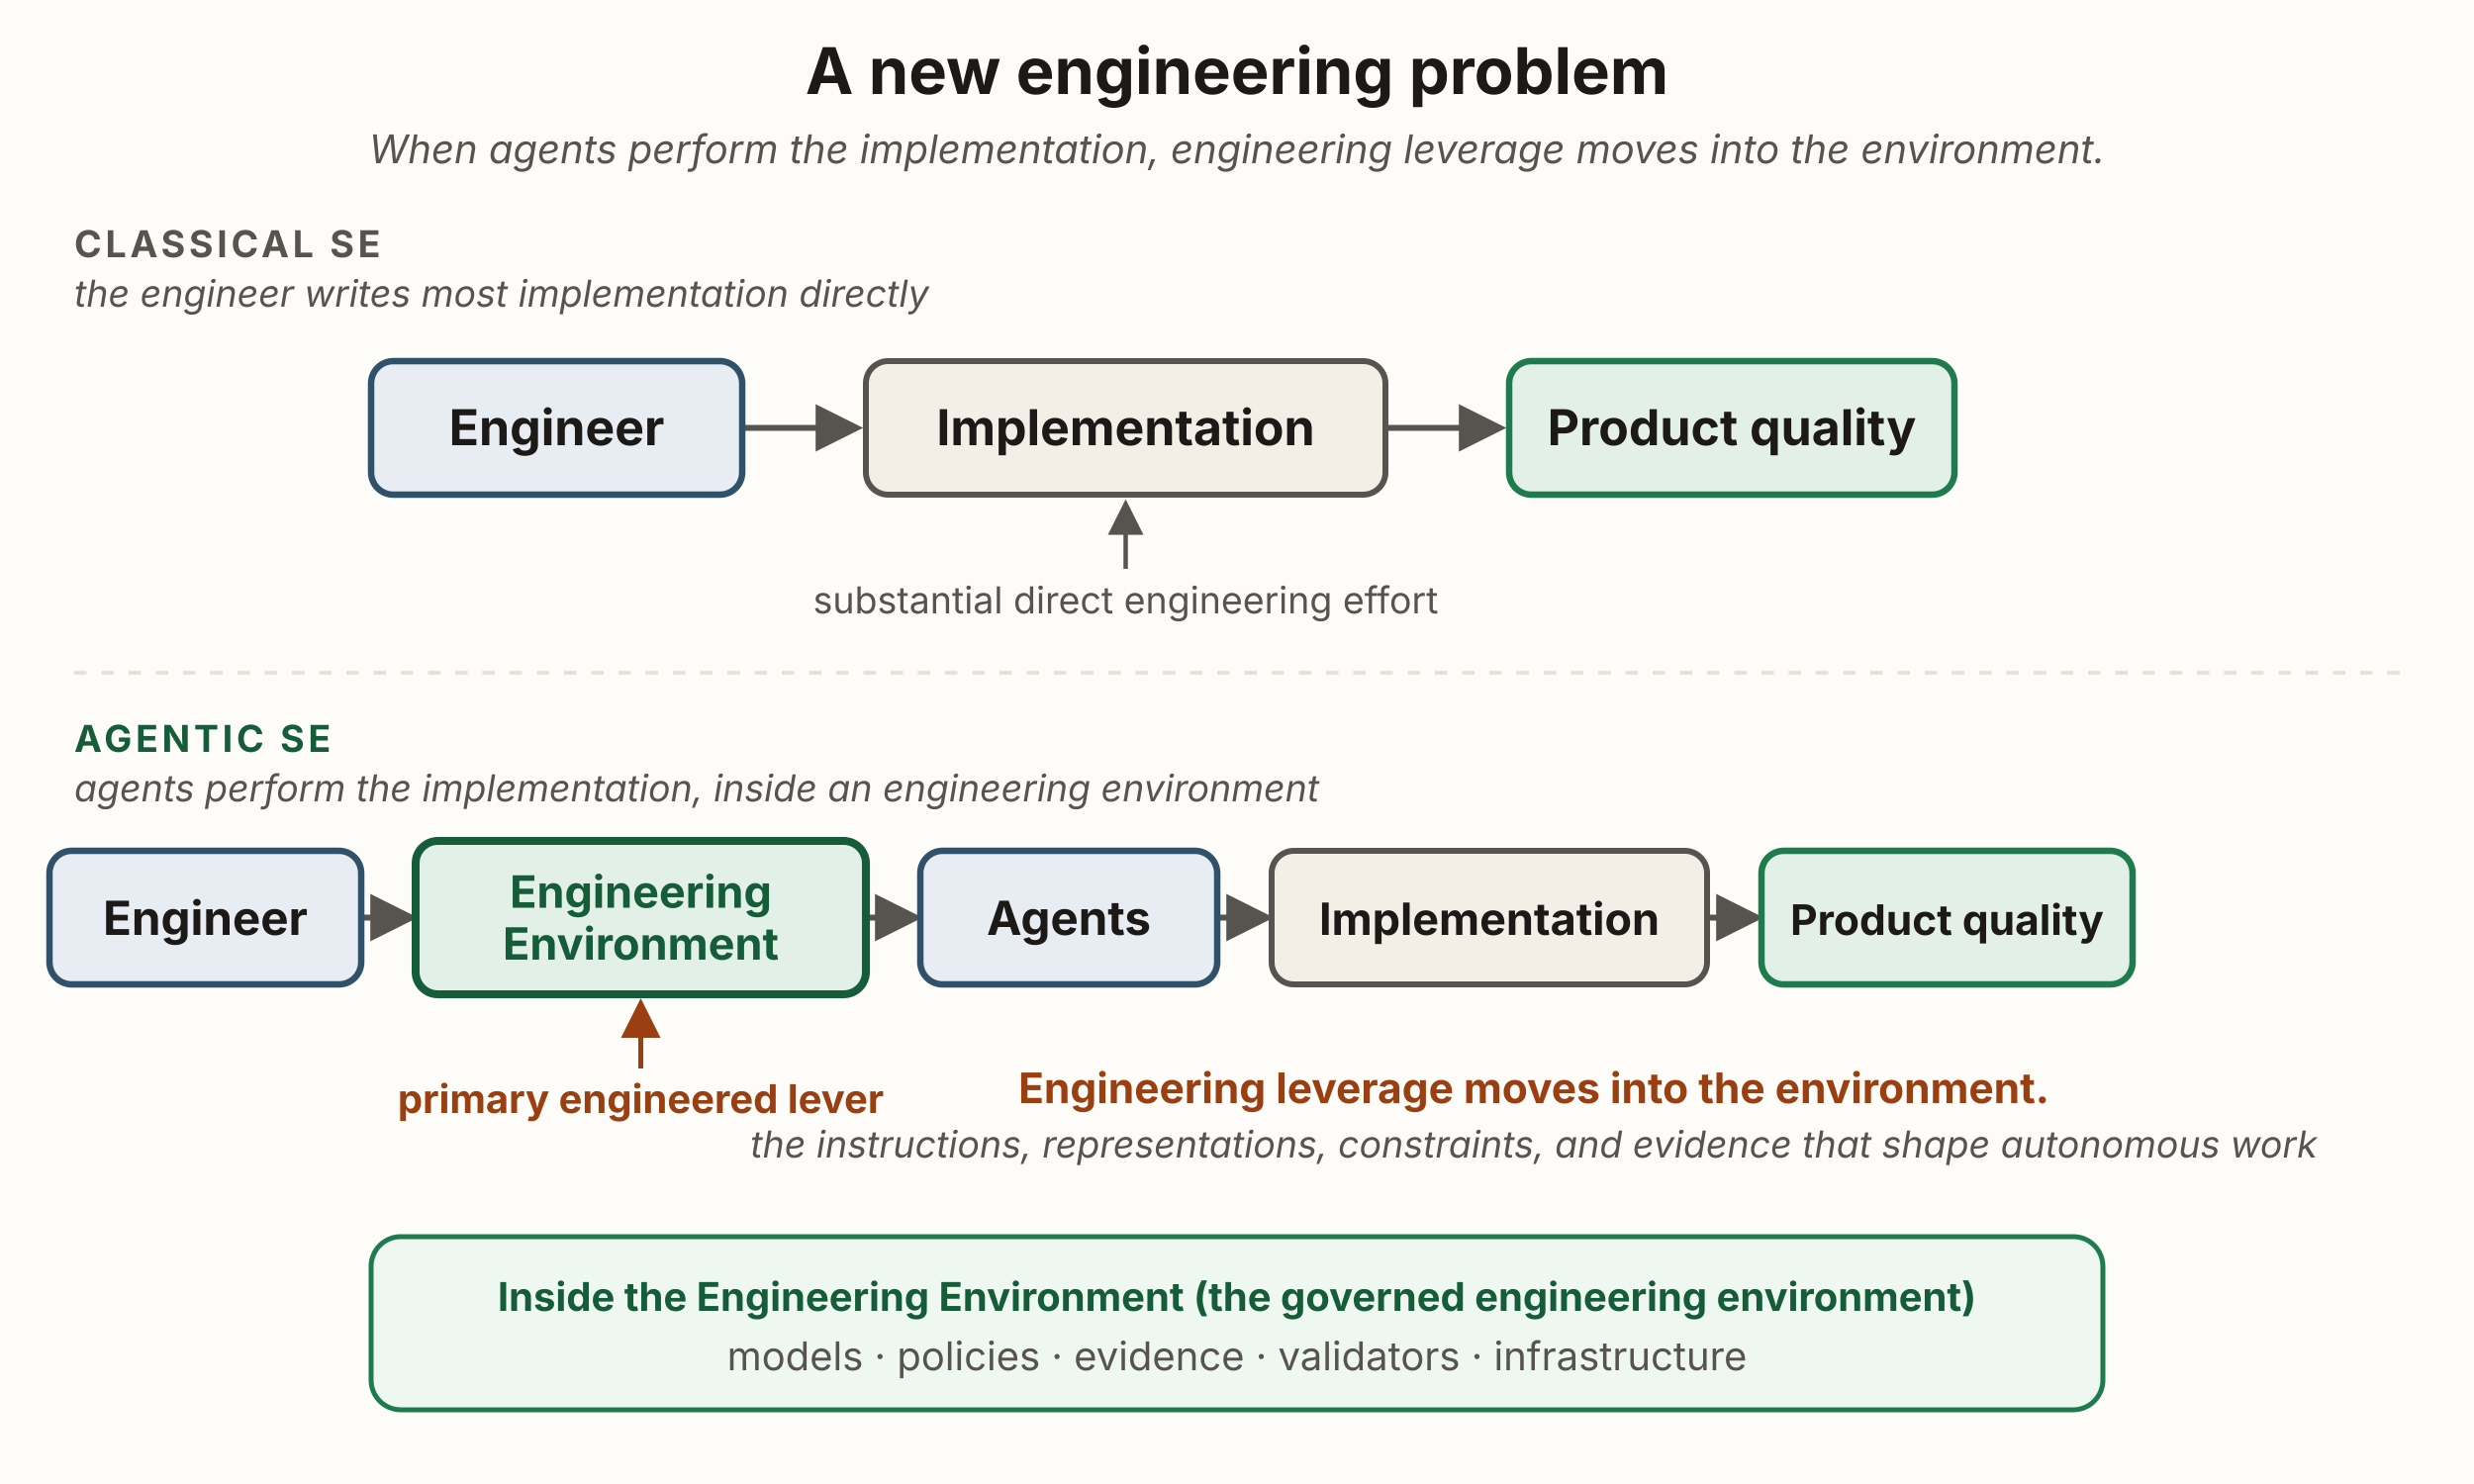
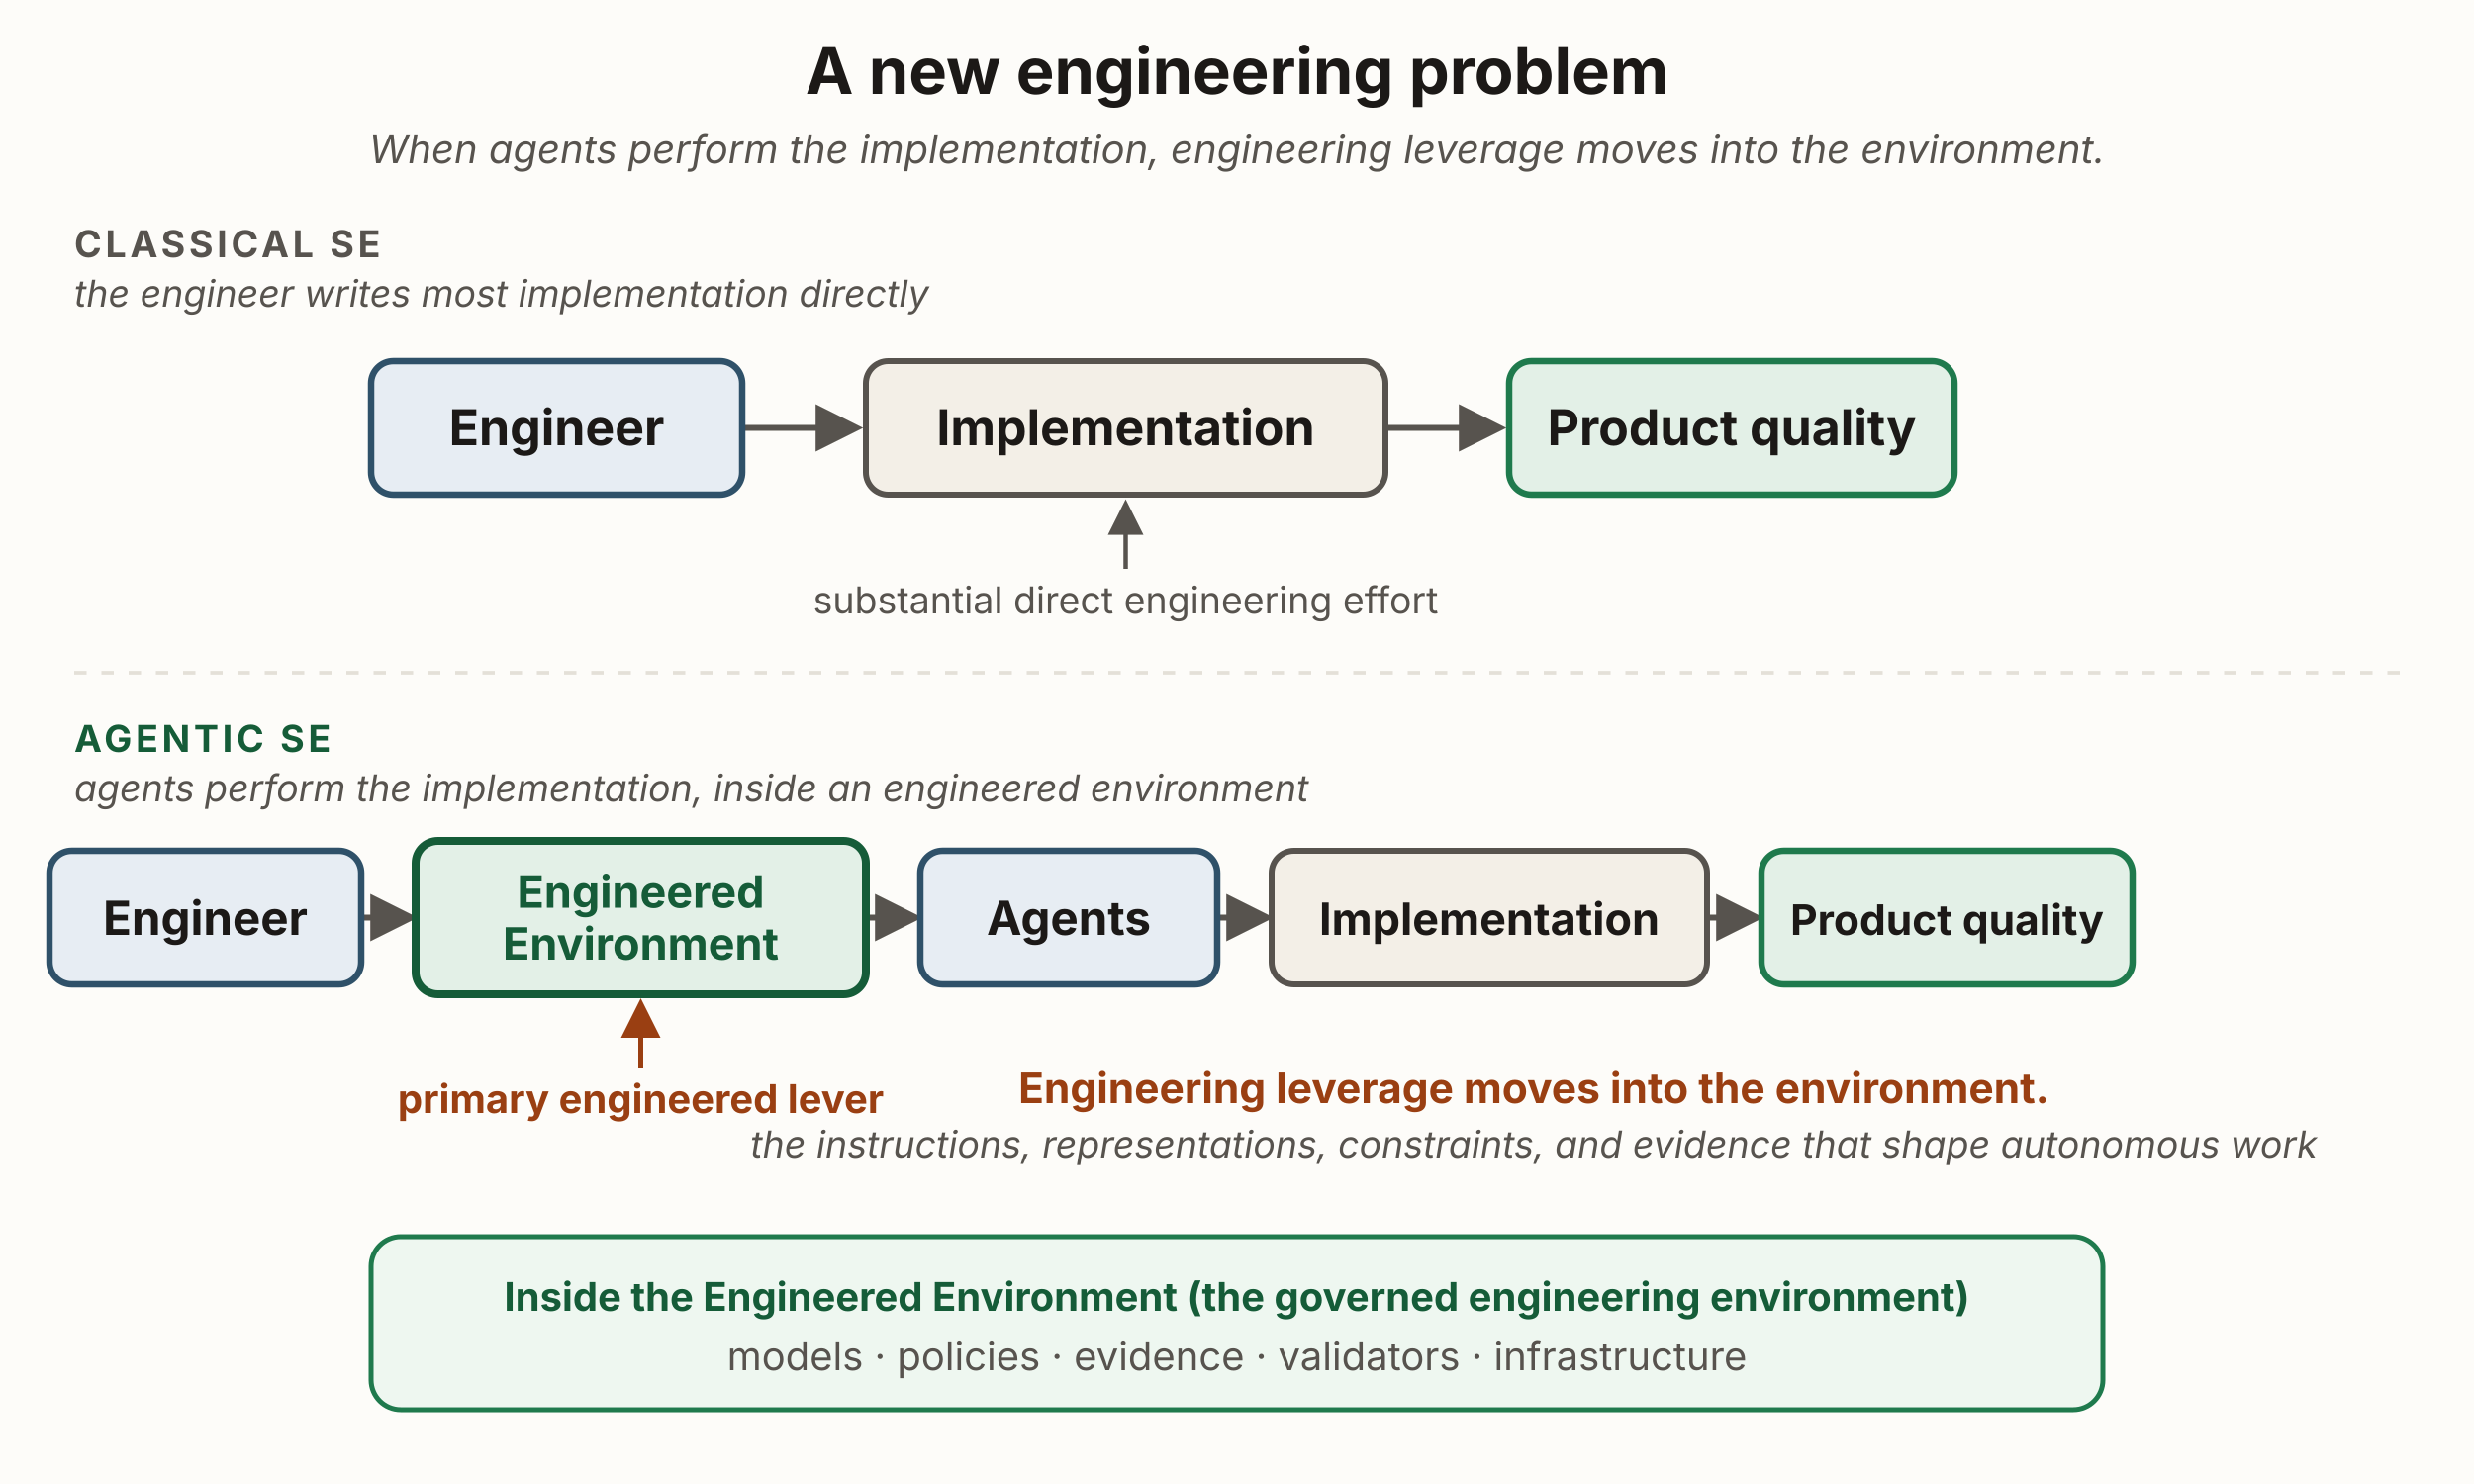
<svg xmlns="http://www.w3.org/2000/svg" viewBox="0 0 1000 600" width="1000" height="600" role="group" aria-labelledby="nepTitle nepDesc" font-family="'Source Sans 3', -apple-system, 'Segoe UI', sans-serif">
  <defs>
    <marker id="nep-neutral" viewBox="0 0 10 10" refX="8.5" refY="5" markerWidth="8" markerHeight="8" orient="auto">
      <path d="M0,0 L10,5 L0,10 z" fill="#57534e" />
    </marker>
    <marker id="nep-accent" viewBox="0 0 10 10" refX="8.5" refY="5" markerWidth="8" markerHeight="8" orient="auto">
      <path d="M0,0 L10,5 L0,10 z" fill="#9a3f12" />
    </marker>
    <marker id="nep-env" viewBox="0 0 10 10" refX="8.5" refY="5" markerWidth="8" markerHeight="8" orient="auto">
      <path d="M0,0 L10,5 L0,10 z" fill="#1f7a4d" />
    </marker>
  </defs>
  <rect x="0" y="0" width="1000" height="600" fill="#fdfcf9" />
  <text x="500" y="38" text-anchor="middle" font-size="26" font-weight="700" fill="#1c1917">A new engineering problem</text>
  <text x="500" y="66" text-anchor="middle" font-size="16" font-style="italic" fill="#57534e">When agents perform the implementation, engineering leverage moves into the environment.</text>
  <text x="30" y="104" font-size="15" font-weight="700" letter-spacing="1.5" fill="#57534e">CLASSICAL SE</text>
  <text x="30" y="124" font-size="15" font-style="italic" fill="#57534e">the engineer writes most implementation directly</text>
  <g fill="none" stroke="#57534e" stroke-width="2.4">
    <path d="M300,173 L346,173" marker-end="url(#nep-neutral)" />
    <path d="M560,173 L606,173" marker-end="url(#nep-neutral)" />
  </g>
  <rect x="150" y="146" width="150" height="54" rx="9" fill="#e7edf3" stroke="#2f5169" stroke-width="2.6" />
  <text x="225" y="180" text-anchor="middle" font-size="20" font-weight="700" fill="#1c1917">Engineer</text>
  <rect x="350" y="146" width="210" height="54" rx="9" fill="#f3efe7" stroke="#57534e" stroke-width="2.4" />
  <text x="455" y="180" text-anchor="middle" font-size="20" font-weight="700" fill="#1c1917">Implementation</text>
  <rect x="610" y="146" width="180" height="54" rx="9" fill="#e3f0e7" stroke="#1f7a4d" stroke-width="2.6" />
  <text x="700" y="180" text-anchor="middle" font-size="20" font-weight="700" fill="#1c1917">Product quality</text>
  <line x1="455" y1="230" x2="455" y2="204" stroke="#57534e" stroke-width="1.8" marker-end="url(#nep-neutral)" />
  <text x="455" y="248" text-anchor="middle" font-size="15" fill="#57534e">substantial direct engineering effort</text>
  <line x1="30" y1="272" x2="970" y2="272" stroke="#e4e0d8" stroke-width="1.5" stroke-dasharray="5 6" />
  <text x="30" y="304" font-size="15" font-weight="700" letter-spacing="1.5" fill="#155c38">AGENTIC SE</text>
-   <text x="30" y="324" font-size="15" font-style="italic" fill="#57534e">agents perform the implementation, inside an engineering environment</text>
+   <text x="30" y="324" font-size="15" font-style="italic" fill="#57534e">agents perform the implementation, inside an engineered environment</text>
  <g fill="none" stroke="#57534e" stroke-width="2.4">
    <path d="M146,371 L166,371" marker-end="url(#nep-neutral)" />
    <path d="M350,371 L370,371" marker-end="url(#nep-neutral)" />
    <path d="M492,371 L512,371" marker-end="url(#nep-neutral)" />
    <path d="M690,371 L710,371" marker-end="url(#nep-neutral)" />
  </g>
  <rect x="20" y="344" width="126" height="54" rx="9" fill="#e7edf3" stroke="#2f5169" stroke-width="2.6" />
  <text x="83" y="378" text-anchor="middle" font-size="19" font-weight="700" fill="#1c1917">Engineer</text>
  <rect x="168" y="340" width="182" height="62" rx="9" fill="#e3f0e7" stroke="#155c38" stroke-width="3.2" />
-   <text x="259" y="367" text-anchor="middle" font-size="18" font-weight="700" fill="#155c38">Engineering</text>
+   <text x="259" y="367" text-anchor="middle" font-size="18" font-weight="700" fill="#155c38">Engineered</text>
  <text x="259" y="388" text-anchor="middle" font-size="18" font-weight="700" fill="#155c38">Environment</text>
  <rect x="372" y="344" width="120" height="54" rx="9" fill="#e7edf3" stroke="#2f5169" stroke-width="2.6" />
  <text x="432" y="378" text-anchor="middle" font-size="19" font-weight="700" fill="#1c1917">Agents</text>
  <rect x="514" y="344" width="176" height="54" rx="9" fill="#f3efe7" stroke="#57534e" stroke-width="2.4" />
  <text x="602" y="378" text-anchor="middle" font-size="18" font-weight="700" fill="#1c1917">Implementation</text>
  <rect x="712" y="344" width="150" height="54" rx="9" fill="#e3f0e7" stroke="#1f7a4d" stroke-width="2.6" />
  <text x="787" y="378" text-anchor="middle" font-size="17" font-weight="700" fill="#1c1917">Product quality</text>
  <line x1="259" y1="432" x2="259" y2="406" stroke="#9a3f12" stroke-width="2" marker-end="url(#nep-accent)" />
  <text x="259" y="450" text-anchor="middle" font-size="16" font-weight="700" fill="#9a3f12">primary engineered lever</text>
  <text x="620" y="446" text-anchor="middle" font-size="17" font-weight="700" fill="#9a3f12">Engineering leverage moves into the environment.</text>
  <text x="620" y="468" text-anchor="middle" font-size="15" font-style="italic" fill="#57534e">the instructions, representations, constraints, and evidence that shape autonomous work</text>
  <rect x="150" y="500" width="700" height="70" rx="12" fill="#eef7f0" stroke="#1f7a4d" stroke-width="2" />
-   <text x="500" y="530" text-anchor="middle" font-size="16" font-weight="700" fill="#155c38">Inside the Engineering Environment (the governed engineering environment)</text>
+   <text x="500" y="530" text-anchor="middle" font-size="16" font-weight="700" fill="#155c38">Inside the Engineered Environment (the governed engineering environment)</text>
  <text x="500" y="554" text-anchor="middle" font-size="16" fill="#57534e">models · policies · evidence · validators · infrastructure</text>
</svg>
